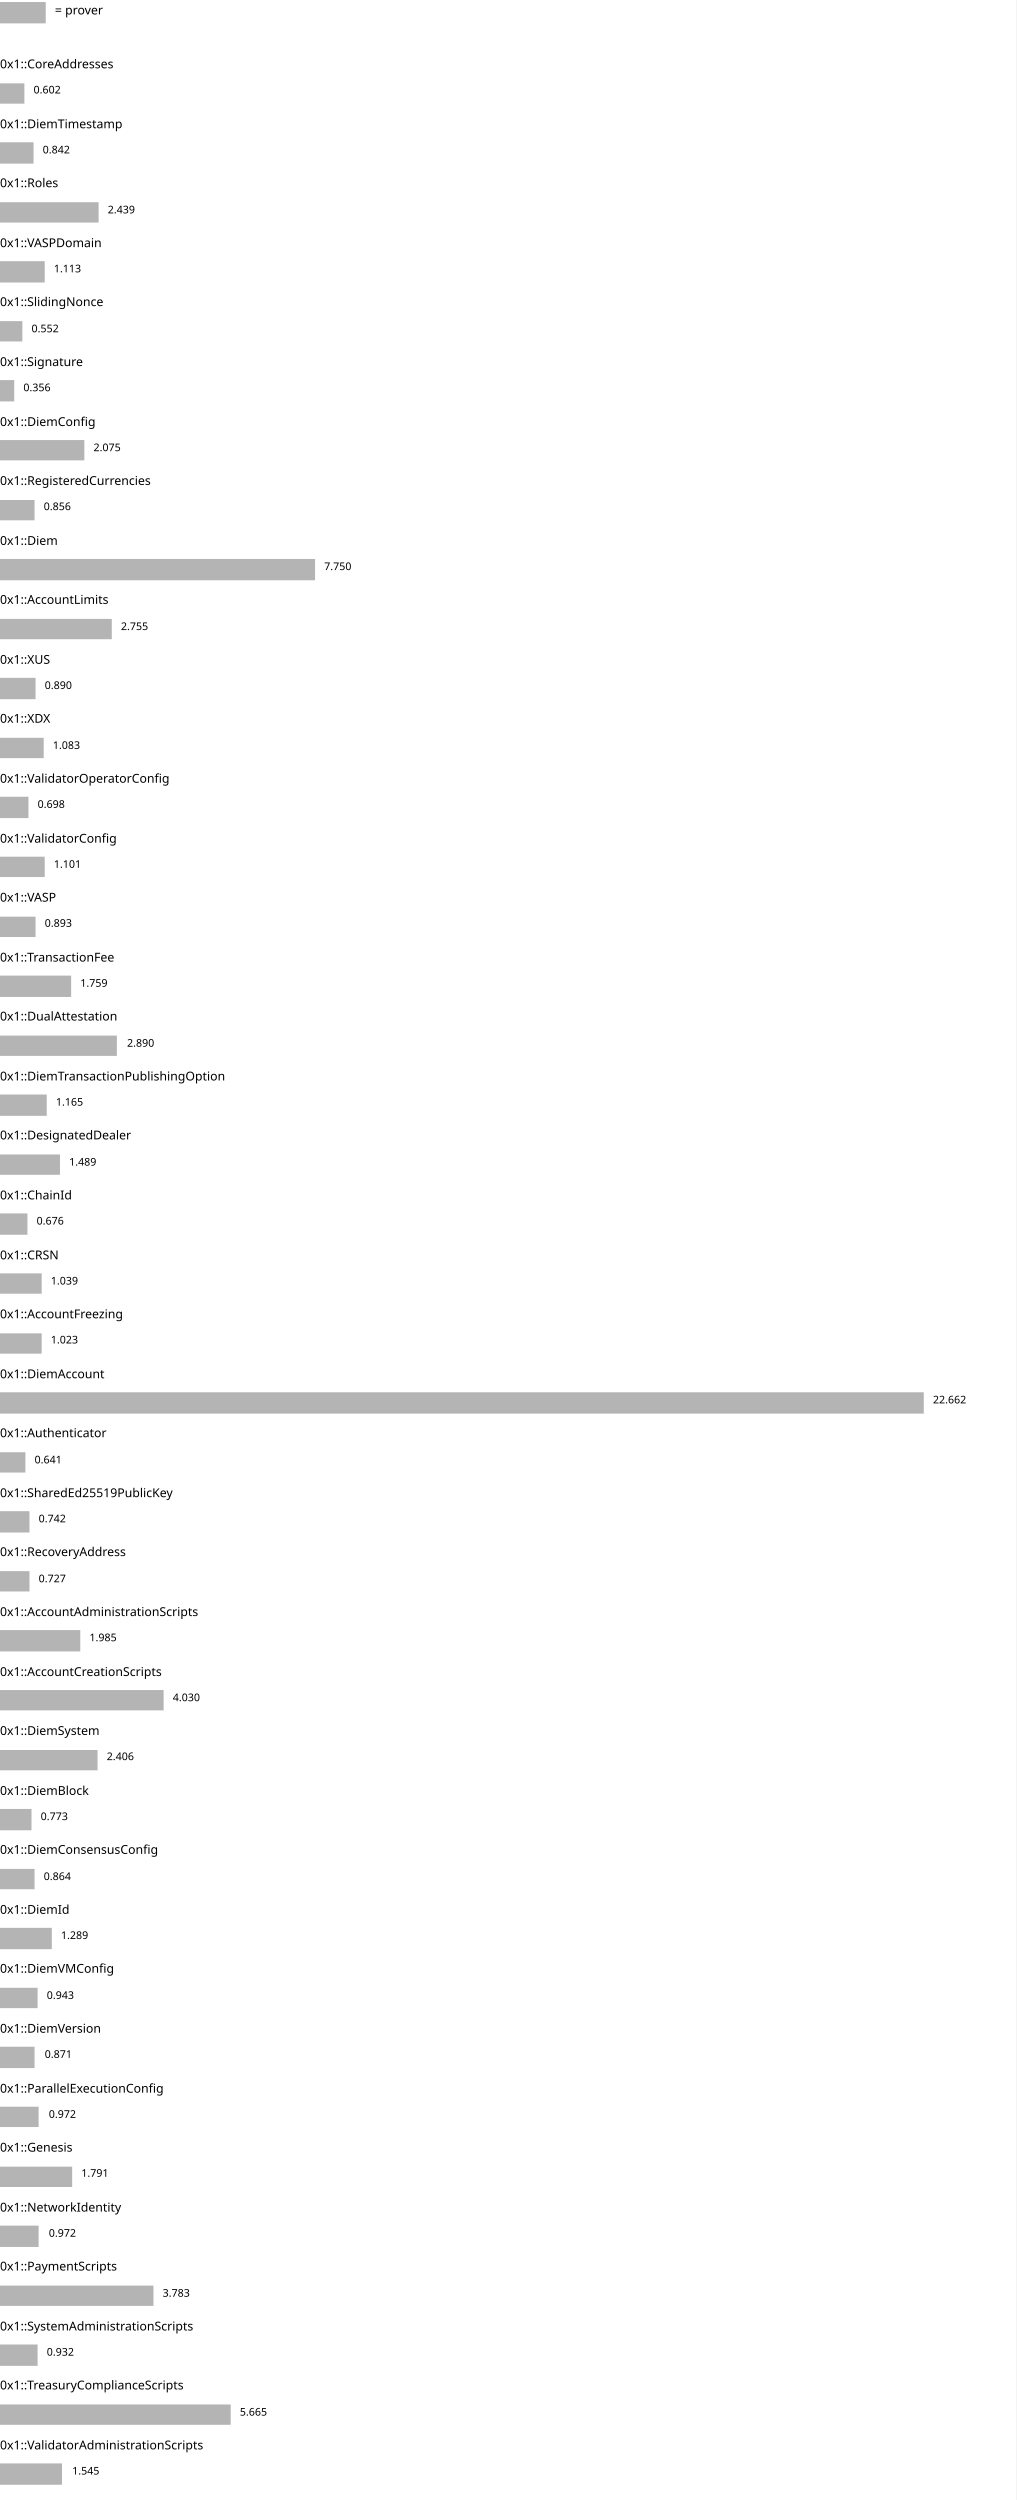
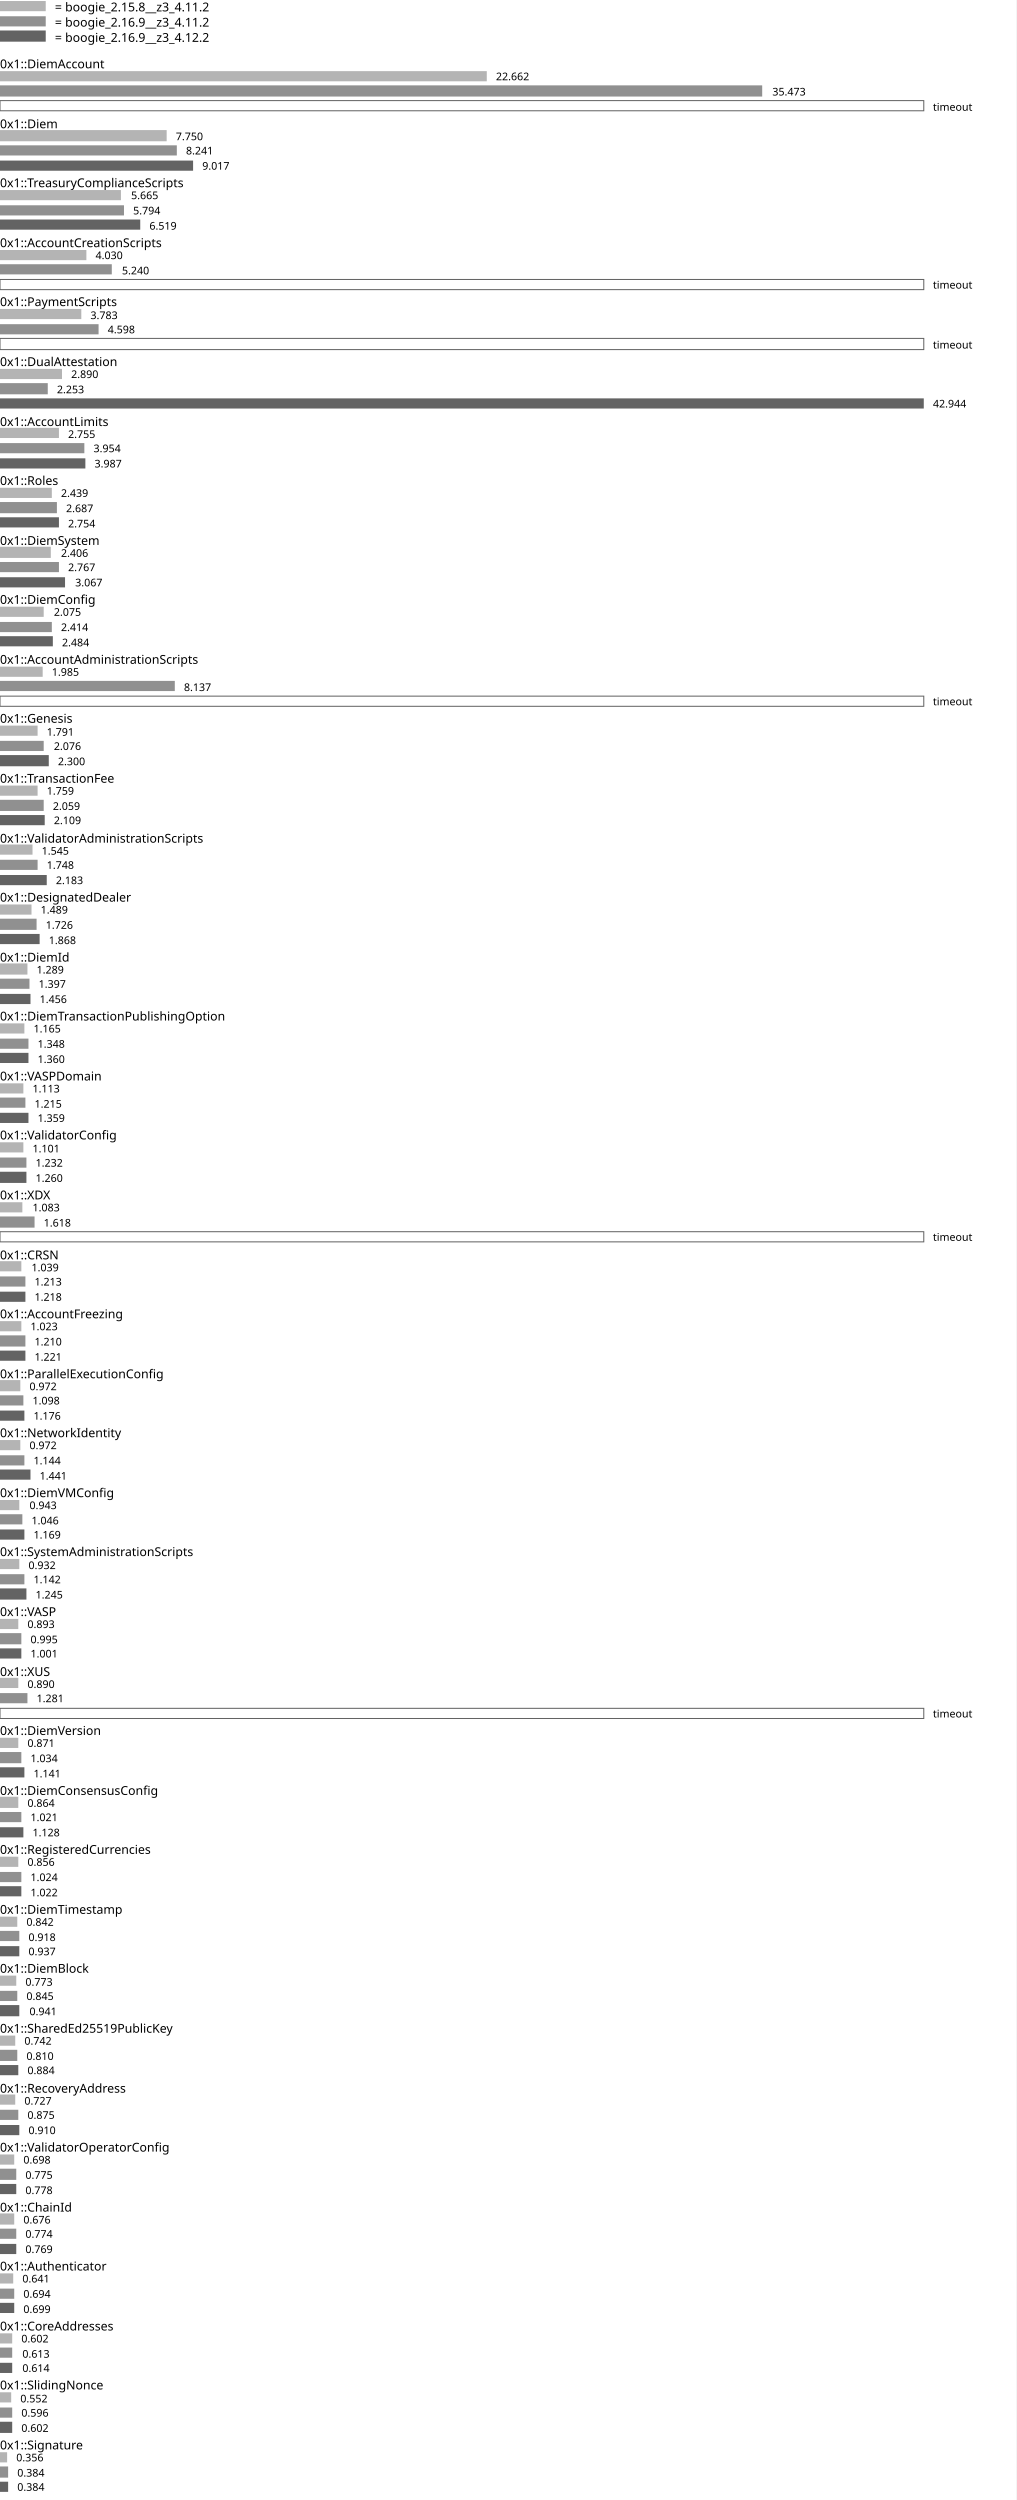
<svg xmlns="http://www.w3.org/2000/svg" width="1000" height="2460" viewBox="0 0 1000 2460">
  <rect x="0" y="0" width="1000" height="2460" opacity="1" fill="#FFFFFF" stroke="none" />
-   <rect x="0" y="2" width="45" height="21" opacity="1" fill="#B4B4B4" stroke="none" />
-   <text x="54" y="5" dy="0.76em" text-anchor="start" font-family="sans-serif" font-size="12.097" opacity="1" fill="#000000">
- = prover
+   <rect x="0" y="1" width="45" height="10" opacity="1" fill="#B4B4B4" stroke="none" />
+   <text x="54" y="2" dy="0.76em" text-anchor="start" font-family="sans-serif" font-size="12.097" opacity="1" fill="#000000">
+ = boogie_2.15.8__z3_4.11.2
+ </text>
+   <rect x="0" y="16" width="45" height="10" opacity="1" fill="#909090" stroke="none" />
+   <text x="54" y="17" dy="0.76em" text-anchor="start" font-family="sans-serif" font-size="12.097" opacity="1" fill="#000000">
+ = boogie_2.16.9__z3_4.11.2
+ </text>
+   <rect x="0" y="30" width="45" height="11" opacity="1" fill="#636363" stroke="none" />
+   <text x="54" y="32" dy="0.76em" text-anchor="start" font-family="sans-serif" font-size="12.097" opacity="1" fill="#000000">
+ = boogie_2.16.9__z3_4.12.2
</text>
  <text x="0" y="58" dy="0.76em" text-anchor="start" font-family="sans-serif" font-size="12.097" opacity="1" fill="#000000">
- 0x1::CoreAddresses
- </text>
-   <rect x="0" y="82" width="24" height="20" opacity="1" fill="#B4B4B4" stroke="none" />
-   <text x="33" y="84" dy="0.76em" text-anchor="start" font-family="sans-serif" font-size="10.484" opacity="1" fill="#000000">
- 0.602
+ 0x1::DiemAccount
+ </text>
+   <rect x="0" y="70" width="479" height="10" opacity="1" fill="#B4B4B4" stroke="none" />
+   <text x="488" y="71" dy="0.76em" text-anchor="start" font-family="sans-serif" font-size="10.484" opacity="1" fill="#000000">
+ 22.662
+ </text>
+   <rect x="0" y="84" width="750" height="11" opacity="1" fill="#909090" stroke="none" />
+   <text x="760" y="86" dy="0.76em" text-anchor="start" font-family="sans-serif" font-size="10.484" opacity="1" fill="#000000">
+ 35.473
+ </text>
+   <rect x="0" y="99" width="909" height="10" opacity="1" fill="none" stroke="#636363" />
+   <text x="918" y="101" dy="0.76em" text-anchor="start" font-family="sans-serif" font-size="10.484" opacity="1" fill="#000000">
+ timeout
</text>
  <text x="0" y="117" dy="0.76em" text-anchor="start" font-family="sans-serif" font-size="12.097" opacity="1" fill="#000000">
- 0x1::DiemTimestamp
- </text>
-   <rect x="0" y="140" width="33" height="21" opacity="1" fill="#B4B4B4" stroke="none" />
-   <text x="42" y="143" dy="0.76em" text-anchor="start" font-family="sans-serif" font-size="10.484" opacity="1" fill="#000000">
- 0.842
+ 0x1::Diem
+ </text>
+   <rect x="0" y="128" width="164" height="11" opacity="1" fill="#B4B4B4" stroke="none" />
+   <text x="173" y="130" dy="0.76em" text-anchor="start" font-family="sans-serif" font-size="10.484" opacity="1" fill="#000000">
+ 7.750
+ </text>
+   <rect x="0" y="143" width="174" height="10" opacity="1" fill="#909090" stroke="none" />
+   <text x="183" y="144" dy="0.76em" text-anchor="start" font-family="sans-serif" font-size="10.484" opacity="1" fill="#000000">
+ 8.241
+ </text>
+   <rect x="0" y="158" width="190" height="10" opacity="1" fill="#636363" stroke="none" />
+   <text x="199" y="159" dy="0.76em" text-anchor="start" font-family="sans-serif" font-size="10.484" opacity="1" fill="#000000">
+ 9.017
</text>
  <text x="0" y="175" dy="0.76em" text-anchor="start" font-family="sans-serif" font-size="12.097" opacity="1" fill="#000000">
+ 0x1::TreasuryComplianceScripts
+ </text>
+   <rect x="0" y="187" width="119" height="10" opacity="1" fill="#B4B4B4" stroke="none" />
+   <text x="129" y="188" dy="0.76em" text-anchor="start" font-family="sans-serif" font-size="10.484" opacity="1" fill="#000000">
+ 5.665
+ </text>
+   <rect x="0" y="202" width="122" height="10" opacity="1" fill="#909090" stroke="none" />
+   <text x="131" y="203" dy="0.76em" text-anchor="start" font-family="sans-serif" font-size="10.484" opacity="1" fill="#000000">
+ 5.794
+ </text>
+   <rect x="0" y="216" width="138" height="10" opacity="1" fill="#636363" stroke="none" />
+   <text x="147" y="218" dy="0.76em" text-anchor="start" font-family="sans-serif" font-size="10.484" opacity="1" fill="#000000">
+ 6.519
+ </text>
+   <text x="0" y="234" dy="0.76em" text-anchor="start" font-family="sans-serif" font-size="12.097" opacity="1" fill="#000000">
+ 0x1::AccountCreationScripts
+ </text>
+   <rect x="0" y="246" width="85" height="10" opacity="1" fill="#B4B4B4" stroke="none" />
+   <text x="94" y="247" dy="0.76em" text-anchor="start" font-family="sans-serif" font-size="10.484" opacity="1" fill="#000000">
+ 4.030
+ </text>
+   <rect x="0" y="260" width="110" height="10" opacity="1" fill="#909090" stroke="none" />
+   <text x="120" y="262" dy="0.76em" text-anchor="start" font-family="sans-serif" font-size="10.484" opacity="1" fill="#000000">
+ 5.240
+ </text>
+   <rect x="0" y="275" width="909" height="10" opacity="1" fill="none" stroke="#636363" />
+   <text x="918" y="276" dy="0.76em" text-anchor="start" font-family="sans-serif" font-size="10.484" opacity="1" fill="#000000">
+ timeout
+ </text>
+   <text x="0" y="292" dy="0.76em" text-anchor="start" font-family="sans-serif" font-size="12.097" opacity="1" fill="#000000">
+ 0x1::PaymentScripts
+ </text>
+   <rect x="0" y="304" width="80" height="10" opacity="1" fill="#B4B4B4" stroke="none" />
+   <text x="89" y="306" dy="0.76em" text-anchor="start" font-family="sans-serif" font-size="10.484" opacity="1" fill="#000000">
+ 3.783
+ </text>
+   <rect x="0" y="319" width="97" height="10" opacity="1" fill="#909090" stroke="none" />
+   <text x="106" y="320" dy="0.76em" text-anchor="start" font-family="sans-serif" font-size="10.484" opacity="1" fill="#000000">
+ 4.598
+ </text>
+   <rect x="0" y="333" width="909" height="11" opacity="1" fill="none" stroke="#636363" />
+   <text x="918" y="335" dy="0.76em" text-anchor="start" font-family="sans-serif" font-size="10.484" opacity="1" fill="#000000">
+ timeout
+ </text>
+   <text x="0" y="351" dy="0.76em" text-anchor="start" font-family="sans-serif" font-size="12.097" opacity="1" fill="#000000">
+ 0x1::DualAttestation
+ </text>
+   <rect x="0" y="363" width="61" height="10" opacity="1" fill="#B4B4B4" stroke="none" />
+   <text x="70" y="364" dy="0.76em" text-anchor="start" font-family="sans-serif" font-size="10.484" opacity="1" fill="#000000">
+ 2.890
+ </text>
+   <rect x="0" y="377" width="47" height="11" opacity="1" fill="#909090" stroke="none" />
+   <text x="56" y="379" dy="0.76em" text-anchor="start" font-family="sans-serif" font-size="10.484" opacity="1" fill="#000000">
+ 2.253
+ </text>
+   <rect x="0" y="392" width="909" height="10" opacity="1" fill="#636363" stroke="none" />
+   <text x="918" y="393" dy="0.76em" text-anchor="start" font-family="sans-serif" font-size="10.484" opacity="1" fill="#000000">
+ 42.944
+ </text>
+   <text x="0" y="410" dy="0.76em" text-anchor="start" font-family="sans-serif" font-size="12.097" opacity="1" fill="#000000">
+ 0x1::AccountLimits
+ </text>
+   <rect x="0" y="421" width="58" height="10" opacity="1" fill="#B4B4B4" stroke="none" />
+   <text x="67" y="423" dy="0.76em" text-anchor="start" font-family="sans-serif" font-size="10.484" opacity="1" fill="#000000">
+ 2.755
+ </text>
+   <rect x="0" y="436" width="83" height="10" opacity="1" fill="#909090" stroke="none" />
+   <text x="92" y="437" dy="0.76em" text-anchor="start" font-family="sans-serif" font-size="10.484" opacity="1" fill="#000000">
+ 3.954
+ </text>
+   <rect x="0" y="451" width="84" height="10" opacity="1" fill="#636363" stroke="none" />
+   <text x="93" y="452" dy="0.76em" text-anchor="start" font-family="sans-serif" font-size="10.484" opacity="1" fill="#000000">
+ 3.987
+ </text>
+   <text x="0" y="468" dy="0.76em" text-anchor="start" font-family="sans-serif" font-size="12.097" opacity="1" fill="#000000">
0x1::Roles
</text>
-   <rect x="0" y="199" width="97" height="20" opacity="1" fill="#B4B4B4" stroke="none" />
-   <text x="106" y="202" dy="0.76em" text-anchor="start" font-family="sans-serif" font-size="10.484" opacity="1" fill="#000000">
+   <rect x="0" y="480" width="51" height="10" opacity="1" fill="#B4B4B4" stroke="none" />
+   <text x="60" y="481" dy="0.76em" text-anchor="start" font-family="sans-serif" font-size="10.484" opacity="1" fill="#000000">
2.439
</text>
-   <text x="0" y="234" dy="0.76em" text-anchor="start" font-family="sans-serif" font-size="12.097" opacity="1" fill="#000000">
+   <rect x="0" y="494" width="56" height="11" opacity="1" fill="#909090" stroke="none" />
+   <text x="65" y="496" dy="0.76em" text-anchor="start" font-family="sans-serif" font-size="10.484" opacity="1" fill="#000000">
+ 2.687
+ </text>
+   <rect x="0" y="509" width="58" height="10" opacity="1" fill="#636363" stroke="none" />
+   <text x="67" y="511" dy="0.76em" text-anchor="start" font-family="sans-serif" font-size="10.484" opacity="1" fill="#000000">
+ 2.754
+ </text>
+   <text x="0" y="527" dy="0.76em" text-anchor="start" font-family="sans-serif" font-size="12.097" opacity="1" fill="#000000">
+ 0x1::DiemSystem
+ </text>
+   <rect x="0" y="538" width="50" height="11" opacity="1" fill="#B4B4B4" stroke="none" />
+   <text x="60" y="540" dy="0.76em" text-anchor="start" font-family="sans-serif" font-size="10.484" opacity="1" fill="#000000">
+ 2.406
+ </text>
+   <rect x="0" y="553" width="58" height="10" opacity="1" fill="#909090" stroke="none" />
+   <text x="67" y="554" dy="0.76em" text-anchor="start" font-family="sans-serif" font-size="10.484" opacity="1" fill="#000000">
+ 2.767
+ </text>
+   <rect x="0" y="568" width="64" height="10" opacity="1" fill="#636363" stroke="none" />
+   <text x="74" y="569" dy="0.76em" text-anchor="start" font-family="sans-serif" font-size="10.484" opacity="1" fill="#000000">
+ 3.067
+ </text>
+   <text x="0" y="585" dy="0.76em" text-anchor="start" font-family="sans-serif" font-size="12.097" opacity="1" fill="#000000">
+ 0x1::DiemConfig
+ </text>
+   <rect x="0" y="597" width="43" height="10" opacity="1" fill="#B4B4B4" stroke="none" />
+   <text x="53" y="598" dy="0.76em" text-anchor="start" font-family="sans-serif" font-size="10.484" opacity="1" fill="#000000">
+ 2.075
+ </text>
+   <rect x="0" y="612" width="51" height="10" opacity="1" fill="#909090" stroke="none" />
+   <text x="60" y="613" dy="0.76em" text-anchor="start" font-family="sans-serif" font-size="10.484" opacity="1" fill="#000000">
+ 2.414
+ </text>
+   <rect x="0" y="626" width="52" height="10" opacity="1" fill="#636363" stroke="none" />
+   <text x="61" y="628" dy="0.76em" text-anchor="start" font-family="sans-serif" font-size="10.484" opacity="1" fill="#000000">
+ 2.484
+ </text>
+   <text x="0" y="644" dy="0.76em" text-anchor="start" font-family="sans-serif" font-size="12.097" opacity="1" fill="#000000">
+ 0x1::AccountAdministrationScripts
+ </text>
+   <rect x="0" y="656" width="42" height="10" opacity="1" fill="#B4B4B4" stroke="none" />
+   <text x="51" y="657" dy="0.76em" text-anchor="start" font-family="sans-serif" font-size="10.484" opacity="1" fill="#000000">
+ 1.985
+ </text>
+   <rect x="0" y="670" width="172" height="10" opacity="1" fill="#909090" stroke="none" />
+   <text x="181" y="672" dy="0.76em" text-anchor="start" font-family="sans-serif" font-size="10.484" opacity="1" fill="#000000">
+ 8.137
+ </text>
+   <rect x="0" y="685" width="909" height="10" opacity="1" fill="none" stroke="#636363" />
+   <text x="918" y="686" dy="0.76em" text-anchor="start" font-family="sans-serif" font-size="10.484" opacity="1" fill="#000000">
+ timeout
+ </text>
+   <text x="0" y="702" dy="0.76em" text-anchor="start" font-family="sans-serif" font-size="12.097" opacity="1" fill="#000000">
+ 0x1::Genesis
+ </text>
+   <rect x="0" y="714" width="37" height="10" opacity="1" fill="#B4B4B4" stroke="none" />
+   <text x="46" y="716" dy="0.76em" text-anchor="start" font-family="sans-serif" font-size="10.484" opacity="1" fill="#000000">
+ 1.791
+ </text>
+   <rect x="0" y="729" width="43" height="10" opacity="1" fill="#909090" stroke="none" />
+   <text x="53" y="730" dy="0.76em" text-anchor="start" font-family="sans-serif" font-size="10.484" opacity="1" fill="#000000">
+ 2.076
+ </text>
+   <rect x="0" y="743" width="48" height="11" opacity="1" fill="#636363" stroke="none" />
+   <text x="57" y="745" dy="0.76em" text-anchor="start" font-family="sans-serif" font-size="10.484" opacity="1" fill="#000000">
+ 2.300
+ </text>
+   <text x="0" y="761" dy="0.76em" text-anchor="start" font-family="sans-serif" font-size="12.097" opacity="1" fill="#000000">
+ 0x1::TransactionFee
+ </text>
+   <rect x="0" y="773" width="37" height="10" opacity="1" fill="#B4B4B4" stroke="none" />
+   <text x="46" y="774" dy="0.76em" text-anchor="start" font-family="sans-serif" font-size="10.484" opacity="1" fill="#000000">
+ 1.759
+ </text>
+   <rect x="0" y="787" width="43" height="11" opacity="1" fill="#909090" stroke="none" />
+   <text x="52" y="789" dy="0.76em" text-anchor="start" font-family="sans-serif" font-size="10.484" opacity="1" fill="#000000">
+ 2.059
+ </text>
+   <rect x="0" y="802" width="44" height="10" opacity="1" fill="#636363" stroke="none" />
+   <text x="53" y="803" dy="0.76em" text-anchor="start" font-family="sans-serif" font-size="10.484" opacity="1" fill="#000000">
+ 2.109
+ </text>
+   <text x="0" y="820" dy="0.76em" text-anchor="start" font-family="sans-serif" font-size="12.097" opacity="1" fill="#000000">
+ 0x1::ValidatorAdministrationScripts
+ </text>
+   <rect x="0" y="831" width="32" height="10" opacity="1" fill="#B4B4B4" stroke="none" />
+   <text x="41" y="833" dy="0.76em" text-anchor="start" font-family="sans-serif" font-size="10.484" opacity="1" fill="#000000">
+ 1.545
+ </text>
+   <rect x="0" y="846" width="37" height="10" opacity="1" fill="#909090" stroke="none" />
+   <text x="46" y="847" dy="0.76em" text-anchor="start" font-family="sans-serif" font-size="10.484" opacity="1" fill="#000000">
+ 1.748
+ </text>
+   <rect x="0" y="861" width="46" height="10" opacity="1" fill="#636363" stroke="none" />
+   <text x="55" y="862" dy="0.76em" text-anchor="start" font-family="sans-serif" font-size="10.484" opacity="1" fill="#000000">
+ 2.183
+ </text>
+   <text x="0" y="878" dy="0.76em" text-anchor="start" font-family="sans-serif" font-size="12.097" opacity="1" fill="#000000">
+ 0x1::DesignatedDealer
+ </text>
+   <rect x="0" y="890" width="31" height="10" opacity="1" fill="#B4B4B4" stroke="none" />
+   <text x="40" y="891" dy="0.76em" text-anchor="start" font-family="sans-serif" font-size="10.484" opacity="1" fill="#000000">
+ 1.489
+ </text>
+   <rect x="0" y="904" width="36" height="11" opacity="1" fill="#909090" stroke="none" />
+   <text x="45" y="906" dy="0.76em" text-anchor="start" font-family="sans-serif" font-size="10.484" opacity="1" fill="#000000">
+ 1.726
+ </text>
+   <rect x="0" y="919" width="39" height="10" opacity="1" fill="#636363" stroke="none" />
+   <text x="48" y="921" dy="0.76em" text-anchor="start" font-family="sans-serif" font-size="10.484" opacity="1" fill="#000000">
+ 1.868
+ </text>
+   <text x="0" y="937" dy="0.76em" text-anchor="start" font-family="sans-serif" font-size="12.097" opacity="1" fill="#000000">
+ 0x1::DiemId
+ </text>
+   <rect x="0" y="948" width="27" height="11" opacity="1" fill="#B4B4B4" stroke="none" />
+   <text x="36" y="950" dy="0.76em" text-anchor="start" font-family="sans-serif" font-size="10.484" opacity="1" fill="#000000">
+ 1.289
+ </text>
+   <rect x="0" y="963" width="29" height="10" opacity="1" fill="#909090" stroke="none" />
+   <text x="38" y="964" dy="0.76em" text-anchor="start" font-family="sans-serif" font-size="10.484" opacity="1" fill="#000000">
+ 1.397
+ </text>
+   <rect x="0" y="978" width="30" height="10" opacity="1" fill="#636363" stroke="none" />
+   <text x="39" y="979" dy="0.76em" text-anchor="start" font-family="sans-serif" font-size="10.484" opacity="1" fill="#000000">
+ 1.456
+ </text>
+   <text x="0" y="995" dy="0.76em" text-anchor="start" font-family="sans-serif" font-size="12.097" opacity="1" fill="#000000">
+ 0x1::DiemTransactionPublishingOption
+ </text>
+   <rect x="0" y="1007" width="24" height="10" opacity="1" fill="#B4B4B4" stroke="none" />
+   <text x="33" y="1008" dy="0.76em" text-anchor="start" font-family="sans-serif" font-size="10.484" opacity="1" fill="#000000">
+ 1.165
+ </text>
+   <rect x="0" y="1022" width="28" height="10" opacity="1" fill="#909090" stroke="none" />
+   <text x="37" y="1023" dy="0.76em" text-anchor="start" font-family="sans-serif" font-size="10.484" opacity="1" fill="#000000">
+ 1.348
+ </text>
+   <rect x="0" y="1036" width="28" height="10" opacity="1" fill="#636363" stroke="none" />
+   <text x="37" y="1038" dy="0.76em" text-anchor="start" font-family="sans-serif" font-size="10.484" opacity="1" fill="#000000">
+ 1.360
+ </text>
+   <text x="0" y="1054" dy="0.76em" text-anchor="start" font-family="sans-serif" font-size="12.097" opacity="1" fill="#000000">
0x1::VASPDomain
</text>
-   <rect x="0" y="257" width="44" height="21" opacity="1" fill="#B4B4B4" stroke="none" />
-   <text x="53" y="260" dy="0.76em" text-anchor="start" font-family="sans-serif" font-size="10.484" opacity="1" fill="#000000">
+   <rect x="0" y="1066" width="23" height="10" opacity="1" fill="#B4B4B4" stroke="none" />
+   <text x="32" y="1067" dy="0.76em" text-anchor="start" font-family="sans-serif" font-size="10.484" opacity="1" fill="#000000">
1.113
</text>
-   <text x="0" y="292" dy="0.76em" text-anchor="start" font-family="sans-serif" font-size="12.097" opacity="1" fill="#000000">
- 0x1::SlidingNonce
- </text>
-   <rect x="0" y="316" width="22" height="20" opacity="1" fill="#B4B4B4" stroke="none" />
-   <text x="31" y="319" dy="0.76em" text-anchor="start" font-family="sans-serif" font-size="10.484" opacity="1" fill="#000000">
- 0.552
- </text>
-   <text x="0" y="351" dy="0.76em" text-anchor="start" font-family="sans-serif" font-size="12.097" opacity="1" fill="#000000">
- 0x1::Signature
- </text>
-   <rect x="0" y="374" width="14" height="21" opacity="1" fill="#B4B4B4" stroke="none" />
-   <text x="23" y="377" dy="0.76em" text-anchor="start" font-family="sans-serif" font-size="10.484" opacity="1" fill="#000000">
- 0.356
- </text>
-   <text x="0" y="410" dy="0.76em" text-anchor="start" font-family="sans-serif" font-size="12.097" opacity="1" fill="#000000">
- 0x1::DiemConfig
- </text>
-   <rect x="0" y="433" width="83" height="20" opacity="1" fill="#B4B4B4" stroke="none" />
-   <text x="92" y="436" dy="0.76em" text-anchor="start" font-family="sans-serif" font-size="10.484" opacity="1" fill="#000000">
- 2.075
- </text>
-   <text x="0" y="468" dy="0.76em" text-anchor="start" font-family="sans-serif" font-size="12.097" opacity="1" fill="#000000">
- 0x1::RegisteredCurrencies
- </text>
-   <rect x="0" y="492" width="34" height="20" opacity="1" fill="#B4B4B4" stroke="none" />
-   <text x="43" y="494" dy="0.76em" text-anchor="start" font-family="sans-serif" font-size="10.484" opacity="1" fill="#000000">
- 0.856
- </text>
-   <text x="0" y="527" dy="0.76em" text-anchor="start" font-family="sans-serif" font-size="12.097" opacity="1" fill="#000000">
- 0x1::Diem
- </text>
-   <rect x="0" y="550" width="310" height="21" opacity="1" fill="#B4B4B4" stroke="none" />
-   <text x="319" y="553" dy="0.76em" text-anchor="start" font-family="sans-serif" font-size="10.484" opacity="1" fill="#000000">
- 7.750
- </text>
-   <text x="0" y="585" dy="0.76em" text-anchor="start" font-family="sans-serif" font-size="12.097" opacity="1" fill="#000000">
- 0x1::AccountLimits
- </text>
-   <rect x="0" y="609" width="110" height="20" opacity="1" fill="#B4B4B4" stroke="none" />
-   <text x="119" y="612" dy="0.76em" text-anchor="start" font-family="sans-serif" font-size="10.484" opacity="1" fill="#000000">
- 2.755
- </text>
-   <text x="0" y="644" dy="0.76em" text-anchor="start" font-family="sans-serif" font-size="12.097" opacity="1" fill="#000000">
- 0x1::XUS
- </text>
-   <rect x="0" y="667" width="35" height="21" opacity="1" fill="#B4B4B4" stroke="none" />
-   <text x="44" y="670" dy="0.76em" text-anchor="start" font-family="sans-serif" font-size="10.484" opacity="1" fill="#000000">
- 0.890
- </text>
-   <text x="0" y="702" dy="0.76em" text-anchor="start" font-family="sans-serif" font-size="12.097" opacity="1" fill="#000000">
+   <rect x="0" y="1080" width="25" height="10" opacity="1" fill="#909090" stroke="none" />
+   <text x="34" y="1082" dy="0.76em" text-anchor="start" font-family="sans-serif" font-size="10.484" opacity="1" fill="#000000">
+ 1.215
+ </text>
+   <rect x="0" y="1095" width="28" height="10" opacity="1" fill="#636363" stroke="none" />
+   <text x="37" y="1096" dy="0.76em" text-anchor="start" font-family="sans-serif" font-size="10.484" opacity="1" fill="#000000">
+ 1.359
+ </text>
+   <text x="0" y="1112" dy="0.76em" text-anchor="start" font-family="sans-serif" font-size="12.097" opacity="1" fill="#000000">
+ 0x1::ValidatorConfig
+ </text>
+   <rect x="0" y="1124" width="23" height="10" opacity="1" fill="#B4B4B4" stroke="none" />
+   <text x="32" y="1126" dy="0.76em" text-anchor="start" font-family="sans-serif" font-size="10.484" opacity="1" fill="#000000">
+ 1.101
+ </text>
+   <rect x="0" y="1139" width="26" height="10" opacity="1" fill="#909090" stroke="none" />
+   <text x="35" y="1140" dy="0.76em" text-anchor="start" font-family="sans-serif" font-size="10.484" opacity="1" fill="#000000">
+ 1.232
+ </text>
+   <rect x="0" y="1153" width="26" height="11" opacity="1" fill="#636363" stroke="none" />
+   <text x="35" y="1155" dy="0.76em" text-anchor="start" font-family="sans-serif" font-size="10.484" opacity="1" fill="#000000">
+ 1.260
+ </text>
+   <text x="0" y="1171" dy="0.76em" text-anchor="start" font-family="sans-serif" font-size="12.097" opacity="1" fill="#000000">
0x1::XDX
</text>
-   <rect x="0" y="726" width="43" height="20" opacity="1" fill="#B4B4B4" stroke="none" />
-   <text x="52" y="729" dy="0.76em" text-anchor="start" font-family="sans-serif" font-size="10.484" opacity="1" fill="#000000">
+   <rect x="0" y="1183" width="22" height="10" opacity="1" fill="#B4B4B4" stroke="none" />
+   <text x="32" y="1184" dy="0.76em" text-anchor="start" font-family="sans-serif" font-size="10.484" opacity="1" fill="#000000">
1.083
</text>
-   <text x="0" y="761" dy="0.76em" text-anchor="start" font-family="sans-serif" font-size="12.097" opacity="1" fill="#000000">
- 0x1::ValidatorOperatorConfig
- </text>
-   <rect x="0" y="784" width="28" height="21" opacity="1" fill="#B4B4B4" stroke="none" />
-   <text x="37" y="787" dy="0.76em" text-anchor="start" font-family="sans-serif" font-size="10.484" opacity="1" fill="#000000">
- 0.698
- </text>
-   <text x="0" y="820" dy="0.76em" text-anchor="start" font-family="sans-serif" font-size="12.097" opacity="1" fill="#000000">
- 0x1::ValidatorConfig
- </text>
-   <rect x="0" y="843" width="44" height="20" opacity="1" fill="#B4B4B4" stroke="none" />
-   <text x="53" y="846" dy="0.76em" text-anchor="start" font-family="sans-serif" font-size="10.484" opacity="1" fill="#000000">
- 1.101
- </text>
-   <text x="0" y="878" dy="0.76em" text-anchor="start" font-family="sans-serif" font-size="12.097" opacity="1" fill="#000000">
- 0x1::VASP
- </text>
-   <rect x="0" y="902" width="35" height="20" opacity="1" fill="#B4B4B4" stroke="none" />
-   <text x="44" y="904" dy="0.76em" text-anchor="start" font-family="sans-serif" font-size="10.484" opacity="1" fill="#000000">
- 0.893
- </text>
-   <text x="0" y="937" dy="0.76em" text-anchor="start" font-family="sans-serif" font-size="12.097" opacity="1" fill="#000000">
- 0x1::TransactionFee
- </text>
-   <rect x="0" y="960" width="70" height="21" opacity="1" fill="#B4B4B4" stroke="none" />
-   <text x="79" y="963" dy="0.76em" text-anchor="start" font-family="sans-serif" font-size="10.484" opacity="1" fill="#000000">
- 1.759
- </text>
-   <text x="0" y="995" dy="0.76em" text-anchor="start" font-family="sans-serif" font-size="12.097" opacity="1" fill="#000000">
- 0x1::DualAttestation
- </text>
-   <rect x="0" y="1019" width="115" height="20" opacity="1" fill="#B4B4B4" stroke="none" />
-   <text x="125" y="1022" dy="0.76em" text-anchor="start" font-family="sans-serif" font-size="10.484" opacity="1" fill="#000000">
- 2.890
- </text>
-   <text x="0" y="1054" dy="0.76em" text-anchor="start" font-family="sans-serif" font-size="12.097" opacity="1" fill="#000000">
- 0x1::DiemTransactionPublishingOption
- </text>
-   <rect x="0" y="1077" width="46" height="21" opacity="1" fill="#B4B4B4" stroke="none" />
-   <text x="55" y="1080" dy="0.76em" text-anchor="start" font-family="sans-serif" font-size="10.484" opacity="1" fill="#000000">
- 1.165
- </text>
-   <text x="0" y="1112" dy="0.76em" text-anchor="start" font-family="sans-serif" font-size="12.097" opacity="1" fill="#000000">
- 0x1::DesignatedDealer
- </text>
-   <rect x="0" y="1136" width="59" height="20" opacity="1" fill="#B4B4B4" stroke="none" />
-   <text x="68" y="1139" dy="0.76em" text-anchor="start" font-family="sans-serif" font-size="10.484" opacity="1" fill="#000000">
- 1.489
- </text>
-   <text x="0" y="1171" dy="0.76em" text-anchor="start" font-family="sans-serif" font-size="12.097" opacity="1" fill="#000000">
- 0x1::ChainId
- </text>
-   <rect x="0" y="1194" width="27" height="21" opacity="1" fill="#B4B4B4" stroke="none" />
-   <text x="36" y="1197" dy="0.76em" text-anchor="start" font-family="sans-serif" font-size="10.484" opacity="1" fill="#000000">
- 0.676
+   <rect x="0" y="1197" width="34" height="11" opacity="1" fill="#909090" stroke="none" />
+   <text x="43" y="1199" dy="0.76em" text-anchor="start" font-family="sans-serif" font-size="10.484" opacity="1" fill="#000000">
+ 1.618
+ </text>
+   <rect x="0" y="1212" width="909" height="10" opacity="1" fill="none" stroke="#636363" />
+   <text x="918" y="1213" dy="0.76em" text-anchor="start" font-family="sans-serif" font-size="10.484" opacity="1" fill="#000000">
+ timeout
</text>
  <text x="0" y="1230" dy="0.76em" text-anchor="start" font-family="sans-serif" font-size="12.097" opacity="1" fill="#000000">
0x1::CRSN
</text>
-   <rect x="0" y="1253" width="41" height="20" opacity="1" fill="#B4B4B4" stroke="none" />
-   <text x="50" y="1256" dy="0.76em" text-anchor="start" font-family="sans-serif" font-size="10.484" opacity="1" fill="#000000">
+   <rect x="0" y="1241" width="21" height="10" opacity="1" fill="#B4B4B4" stroke="none" />
+   <text x="31" y="1243" dy="0.76em" text-anchor="start" font-family="sans-serif" font-size="10.484" opacity="1" fill="#000000">
1.039
+ </text>
+   <rect x="0" y="1256" width="25" height="10" opacity="1" fill="#909090" stroke="none" />
+   <text x="34" y="1257" dy="0.76em" text-anchor="start" font-family="sans-serif" font-size="10.484" opacity="1" fill="#000000">
+ 1.213
+ </text>
+   <rect x="0" y="1271" width="25" height="10" opacity="1" fill="#636363" stroke="none" />
+   <text x="34" y="1272" dy="0.76em" text-anchor="start" font-family="sans-serif" font-size="10.484" opacity="1" fill="#000000">
+ 1.218
</text>
  <text x="0" y="1288" dy="0.76em" text-anchor="start" font-family="sans-serif" font-size="12.097" opacity="1" fill="#000000">
0x1::AccountFreezing
</text>
-   <rect x="0" y="1312" width="41" height="20" opacity="1" fill="#B4B4B4" stroke="none" />
-   <text x="50" y="1314" dy="0.76em" text-anchor="start" font-family="sans-serif" font-size="10.484" opacity="1" fill="#000000">
+   <rect x="0" y="1300" width="21" height="10" opacity="1" fill="#B4B4B4" stroke="none" />
+   <text x="30" y="1301" dy="0.76em" text-anchor="start" font-family="sans-serif" font-size="10.484" opacity="1" fill="#000000">
1.023
</text>
+   <rect x="0" y="1314" width="25" height="11" opacity="1" fill="#909090" stroke="none" />
+   <text x="34" y="1316" dy="0.76em" text-anchor="start" font-family="sans-serif" font-size="10.484" opacity="1" fill="#000000">
+ 1.210
+ </text>
+   <rect x="0" y="1329" width="25" height="10" opacity="1" fill="#636363" stroke="none" />
+   <text x="34" y="1331" dy="0.76em" text-anchor="start" font-family="sans-serif" font-size="10.484" opacity="1" fill="#000000">
+ 1.221
+ </text>
  <text x="0" y="1347" dy="0.76em" text-anchor="start" font-family="sans-serif" font-size="12.097" opacity="1" fill="#000000">
- 0x1::DiemAccount
- </text>
-   <rect x="0" y="1370" width="909" height="21" opacity="1" fill="#B4B4B4" stroke="none" />
-   <text x="918" y="1373" dy="0.76em" text-anchor="start" font-family="sans-serif" font-size="10.484" opacity="1" fill="#000000">
- 22.662
+ 0x1::ParallelExecutionConfig
+ </text>
+   <rect x="0" y="1358" width="20" height="11" opacity="1" fill="#B4B4B4" stroke="none" />
+   <text x="29" y="1360" dy="0.76em" text-anchor="start" font-family="sans-serif" font-size="10.484" opacity="1" fill="#000000">
+ 0.972
+ </text>
+   <rect x="0" y="1373" width="23" height="10" opacity="1" fill="#909090" stroke="none" />
+   <text x="32" y="1374" dy="0.76em" text-anchor="start" font-family="sans-serif" font-size="10.484" opacity="1" fill="#000000">
+ 1.098
+ </text>
+   <rect x="0" y="1388" width="24" height="10" opacity="1" fill="#636363" stroke="none" />
+   <text x="33" y="1389" dy="0.76em" text-anchor="start" font-family="sans-serif" font-size="10.484" opacity="1" fill="#000000">
+ 1.176
</text>
  <text x="0" y="1405" dy="0.76em" text-anchor="start" font-family="sans-serif" font-size="12.097" opacity="1" fill="#000000">
+ 0x1::NetworkIdentity
+ </text>
+   <rect x="0" y="1417" width="20" height="10" opacity="1" fill="#B4B4B4" stroke="none" />
+   <text x="29" y="1418" dy="0.76em" text-anchor="start" font-family="sans-serif" font-size="10.484" opacity="1" fill="#000000">
+ 0.972
+ </text>
+   <rect x="0" y="1432" width="24" height="10" opacity="1" fill="#909090" stroke="none" />
+   <text x="33" y="1433" dy="0.76em" text-anchor="start" font-family="sans-serif" font-size="10.484" opacity="1" fill="#000000">
+ 1.144
+ </text>
+   <rect x="0" y="1446" width="30" height="10" opacity="1" fill="#636363" stroke="none" />
+   <text x="39" y="1448" dy="0.76em" text-anchor="start" font-family="sans-serif" font-size="10.484" opacity="1" fill="#000000">
+ 1.441
+ </text>
+   <text x="0" y="1464" dy="0.76em" text-anchor="start" font-family="sans-serif" font-size="12.097" opacity="1" fill="#000000">
+ 0x1::DiemVMConfig
+ </text>
+   <rect x="0" y="1476" width="19" height="10" opacity="1" fill="#B4B4B4" stroke="none" />
+   <text x="29" y="1477" dy="0.76em" text-anchor="start" font-family="sans-serif" font-size="10.484" opacity="1" fill="#000000">
+ 0.943
+ </text>
+   <rect x="0" y="1490" width="22" height="10" opacity="1" fill="#909090" stroke="none" />
+   <text x="31" y="1492" dy="0.76em" text-anchor="start" font-family="sans-serif" font-size="10.484" opacity="1" fill="#000000">
+ 1.046
+ </text>
+   <rect x="0" y="1505" width="24" height="10" opacity="1" fill="#636363" stroke="none" />
+   <text x="33" y="1506" dy="0.76em" text-anchor="start" font-family="sans-serif" font-size="10.484" opacity="1" fill="#000000">
+ 1.169
+ </text>
+   <text x="0" y="1522" dy="0.76em" text-anchor="start" font-family="sans-serif" font-size="12.097" opacity="1" fill="#000000">
+ 0x1::SystemAdministrationScripts
+ </text>
+   <rect x="0" y="1534" width="19" height="10" opacity="1" fill="#B4B4B4" stroke="none" />
+   <text x="28" y="1536" dy="0.76em" text-anchor="start" font-family="sans-serif" font-size="10.484" opacity="1" fill="#000000">
+ 0.932
+ </text>
+   <rect x="0" y="1549" width="24" height="10" opacity="1" fill="#909090" stroke="none" />
+   <text x="33" y="1550" dy="0.76em" text-anchor="start" font-family="sans-serif" font-size="10.484" opacity="1" fill="#000000">
+ 1.142
+ </text>
+   <rect x="0" y="1563" width="26" height="11" opacity="1" fill="#636363" stroke="none" />
+   <text x="35" y="1565" dy="0.76em" text-anchor="start" font-family="sans-serif" font-size="10.484" opacity="1" fill="#000000">
+ 1.245
+ </text>
+   <text x="0" y="1581" dy="0.76em" text-anchor="start" font-family="sans-serif" font-size="12.097" opacity="1" fill="#000000">
+ 0x1::VASP
+ </text>
+   <rect x="0" y="1593" width="18" height="10" opacity="1" fill="#B4B4B4" stroke="none" />
+   <text x="27" y="1594" dy="0.76em" text-anchor="start" font-family="sans-serif" font-size="10.484" opacity="1" fill="#000000">
+ 0.893
+ </text>
+   <rect x="0" y="1607" width="21" height="11" opacity="1" fill="#909090" stroke="none" />
+   <text x="30" y="1609" dy="0.76em" text-anchor="start" font-family="sans-serif" font-size="10.484" opacity="1" fill="#000000">
+ 0.995
+ </text>
+   <rect x="0" y="1622" width="21" height="10" opacity="1" fill="#636363" stroke="none" />
+   <text x="30" y="1623" dy="0.76em" text-anchor="start" font-family="sans-serif" font-size="10.484" opacity="1" fill="#000000">
+ 1.001
+ </text>
+   <text x="0" y="1640" dy="0.76em" text-anchor="start" font-family="sans-serif" font-size="12.097" opacity="1" fill="#000000">
+ 0x1::XUS
+ </text>
+   <rect x="0" y="1651" width="18" height="10" opacity="1" fill="#B4B4B4" stroke="none" />
+   <text x="27" y="1653" dy="0.76em" text-anchor="start" font-family="sans-serif" font-size="10.484" opacity="1" fill="#000000">
+ 0.890
+ </text>
+   <rect x="0" y="1666" width="27" height="10" opacity="1" fill="#909090" stroke="none" />
+   <text x="36" y="1667" dy="0.76em" text-anchor="start" font-family="sans-serif" font-size="10.484" opacity="1" fill="#000000">
+ 1.281
+ </text>
+   <rect x="0" y="1681" width="909" height="10" opacity="1" fill="none" stroke="#636363" />
+   <text x="918" y="1682" dy="0.76em" text-anchor="start" font-family="sans-serif" font-size="10.484" opacity="1" fill="#000000">
+ timeout
+ </text>
+   <text x="0" y="1698" dy="0.76em" text-anchor="start" font-family="sans-serif" font-size="12.097" opacity="1" fill="#000000">
+ 0x1::DiemVersion
+ </text>
+   <rect x="0" y="1710" width="18" height="10" opacity="1" fill="#B4B4B4" stroke="none" />
+   <text x="27" y="1711" dy="0.76em" text-anchor="start" font-family="sans-serif" font-size="10.484" opacity="1" fill="#000000">
+ 0.871
+ </text>
+   <rect x="0" y="1724" width="21" height="11" opacity="1" fill="#909090" stroke="none" />
+   <text x="30" y="1726" dy="0.76em" text-anchor="start" font-family="sans-serif" font-size="10.484" opacity="1" fill="#000000">
+ 1.034
+ </text>
+   <rect x="0" y="1739" width="24" height="10" opacity="1" fill="#636363" stroke="none" />
+   <text x="33" y="1741" dy="0.76em" text-anchor="start" font-family="sans-serif" font-size="10.484" opacity="1" fill="#000000">
+ 1.141
+ </text>
+   <text x="0" y="1757" dy="0.76em" text-anchor="start" font-family="sans-serif" font-size="12.097" opacity="1" fill="#000000">
+ 0x1::DiemConsensusConfig
+ </text>
+   <rect x="0" y="1768" width="18" height="11" opacity="1" fill="#B4B4B4" stroke="none" />
+   <text x="27" y="1770" dy="0.76em" text-anchor="start" font-family="sans-serif" font-size="10.484" opacity="1" fill="#000000">
+ 0.864
+ </text>
+   <rect x="0" y="1783" width="21" height="10" opacity="1" fill="#909090" stroke="none" />
+   <text x="30" y="1784" dy="0.76em" text-anchor="start" font-family="sans-serif" font-size="10.484" opacity="1" fill="#000000">
+ 1.021
+ </text>
+   <rect x="0" y="1798" width="23" height="10" opacity="1" fill="#636363" stroke="none" />
+   <text x="32" y="1799" dy="0.76em" text-anchor="start" font-family="sans-serif" font-size="10.484" opacity="1" fill="#000000">
+ 1.128
+ </text>
+   <text x="0" y="1815" dy="0.76em" text-anchor="start" font-family="sans-serif" font-size="12.097" opacity="1" fill="#000000">
+ 0x1::RegisteredCurrencies
+ </text>
+   <rect x="0" y="1827" width="18" height="10" opacity="1" fill="#B4B4B4" stroke="none" />
+   <text x="27" y="1828" dy="0.76em" text-anchor="start" font-family="sans-serif" font-size="10.484" opacity="1" fill="#000000">
+ 0.856
+ </text>
+   <rect x="0" y="1842" width="21" height="10" opacity="1" fill="#909090" stroke="none" />
+   <text x="30" y="1843" dy="0.76em" text-anchor="start" font-family="sans-serif" font-size="10.484" opacity="1" fill="#000000">
+ 1.024
+ </text>
+   <rect x="0" y="1856" width="21" height="10" opacity="1" fill="#636363" stroke="none" />
+   <text x="30" y="1858" dy="0.76em" text-anchor="start" font-family="sans-serif" font-size="10.484" opacity="1" fill="#000000">
+ 1.022
+ </text>
+   <text x="0" y="1874" dy="0.76em" text-anchor="start" font-family="sans-serif" font-size="12.097" opacity="1" fill="#000000">
+ 0x1::DiemTimestamp
+ </text>
+   <rect x="0" y="1886" width="17" height="10" opacity="1" fill="#B4B4B4" stroke="none" />
+   <text x="26" y="1887" dy="0.76em" text-anchor="start" font-family="sans-serif" font-size="10.484" opacity="1" fill="#000000">
+ 0.842
+ </text>
+   <rect x="0" y="1900" width="19" height="10" opacity="1" fill="#909090" stroke="none" />
+   <text x="28" y="1902" dy="0.76em" text-anchor="start" font-family="sans-serif" font-size="10.484" opacity="1" fill="#000000">
+ 0.918
+ </text>
+   <rect x="0" y="1915" width="19" height="10" opacity="1" fill="#636363" stroke="none" />
+   <text x="28" y="1916" dy="0.76em" text-anchor="start" font-family="sans-serif" font-size="10.484" opacity="1" fill="#000000">
+ 0.937
+ </text>
+   <text x="0" y="1932" dy="0.76em" text-anchor="start" font-family="sans-serif" font-size="12.097" opacity="1" fill="#000000">
+ 0x1::DiemBlock
+ </text>
+   <rect x="0" y="1944" width="16" height="10" opacity="1" fill="#B4B4B4" stroke="none" />
+   <text x="25" y="1946" dy="0.76em" text-anchor="start" font-family="sans-serif" font-size="10.484" opacity="1" fill="#000000">
+ 0.773
+ </text>
+   <rect x="0" y="1959" width="17" height="10" opacity="1" fill="#909090" stroke="none" />
+   <text x="26" y="1960" dy="0.76em" text-anchor="start" font-family="sans-serif" font-size="10.484" opacity="1" fill="#000000">
+ 0.845
+ </text>
+   <rect x="0" y="1973" width="19" height="11" opacity="1" fill="#636363" stroke="none" />
+   <text x="29" y="1975" dy="0.76em" text-anchor="start" font-family="sans-serif" font-size="10.484" opacity="1" fill="#000000">
+ 0.941
+ </text>
+   <text x="0" y="1991" dy="0.76em" text-anchor="start" font-family="sans-serif" font-size="12.097" opacity="1" fill="#000000">
+ 0x1::SharedEd25519PublicKey
+ </text>
+   <rect x="0" y="2003" width="15" height="10" opacity="1" fill="#B4B4B4" stroke="none" />
+   <text x="24" y="2004" dy="0.76em" text-anchor="start" font-family="sans-serif" font-size="10.484" opacity="1" fill="#000000">
+ 0.742
+ </text>
+   <rect x="0" y="2017" width="17" height="11" opacity="1" fill="#909090" stroke="none" />
+   <text x="26" y="2019" dy="0.76em" text-anchor="start" font-family="sans-serif" font-size="10.484" opacity="1" fill="#000000">
+ 0.810
+ </text>
+   <rect x="0" y="2032" width="18" height="10" opacity="1" fill="#636363" stroke="none" />
+   <text x="27" y="2033" dy="0.76em" text-anchor="start" font-family="sans-serif" font-size="10.484" opacity="1" fill="#000000">
+ 0.884
+ </text>
+   <text x="0" y="2050" dy="0.76em" text-anchor="start" font-family="sans-serif" font-size="12.097" opacity="1" fill="#000000">
+ 0x1::RecoveryAddress
+ </text>
+   <rect x="0" y="2061" width="15" height="10" opacity="1" fill="#B4B4B4" stroke="none" />
+   <text x="24" y="2063" dy="0.76em" text-anchor="start" font-family="sans-serif" font-size="10.484" opacity="1" fill="#000000">
+ 0.727
+ </text>
+   <rect x="0" y="2076" width="18" height="10" opacity="1" fill="#909090" stroke="none" />
+   <text x="27" y="2077" dy="0.76em" text-anchor="start" font-family="sans-serif" font-size="10.484" opacity="1" fill="#000000">
+ 0.875
+ </text>
+   <rect x="0" y="2091" width="19" height="10" opacity="1" fill="#636363" stroke="none" />
+   <text x="28" y="2092" dy="0.76em" text-anchor="start" font-family="sans-serif" font-size="10.484" opacity="1" fill="#000000">
+ 0.910
+ </text>
+   <text x="0" y="2108" dy="0.76em" text-anchor="start" font-family="sans-serif" font-size="12.097" opacity="1" fill="#000000">
+ 0x1::ValidatorOperatorConfig
+ </text>
+   <rect x="0" y="2120" width="14" height="10" opacity="1" fill="#B4B4B4" stroke="none" />
+   <text x="23" y="2121" dy="0.76em" text-anchor="start" font-family="sans-serif" font-size="10.484" opacity="1" fill="#000000">
+ 0.698
+ </text>
+   <rect x="0" y="2134" width="16" height="11" opacity="1" fill="#909090" stroke="none" />
+   <text x="25" y="2136" dy="0.76em" text-anchor="start" font-family="sans-serif" font-size="10.484" opacity="1" fill="#000000">
+ 0.775
+ </text>
+   <rect x="0" y="2149" width="16" height="10" opacity="1" fill="#636363" stroke="none" />
+   <text x="25" y="2151" dy="0.76em" text-anchor="start" font-family="sans-serif" font-size="10.484" opacity="1" fill="#000000">
+ 0.778
+ </text>
+   <text x="0" y="2167" dy="0.76em" text-anchor="start" font-family="sans-serif" font-size="12.097" opacity="1" fill="#000000">
+ 0x1::ChainId
+ </text>
+   <rect x="0" y="2178" width="14" height="11" opacity="1" fill="#B4B4B4" stroke="none" />
+   <text x="23" y="2180" dy="0.76em" text-anchor="start" font-family="sans-serif" font-size="10.484" opacity="1" fill="#000000">
+ 0.676
+ </text>
+   <rect x="0" y="2193" width="16" height="10" opacity="1" fill="#909090" stroke="none" />
+   <text x="25" y="2194" dy="0.76em" text-anchor="start" font-family="sans-serif" font-size="10.484" opacity="1" fill="#000000">
+ 0.774
+ </text>
+   <rect x="0" y="2208" width="16" height="10" opacity="1" fill="#636363" stroke="none" />
+   <text x="25" y="2209" dy="0.76em" text-anchor="start" font-family="sans-serif" font-size="10.484" opacity="1" fill="#000000">
+ 0.769
+ </text>
+   <text x="0" y="2225" dy="0.76em" text-anchor="start" font-family="sans-serif" font-size="12.097" opacity="1" fill="#000000">
0x1::Authenticator
</text>
-   <rect x="0" y="1429" width="25" height="20" opacity="1" fill="#B4B4B4" stroke="none" />
-   <text x="34" y="1432" dy="0.76em" text-anchor="start" font-family="sans-serif" font-size="10.484" opacity="1" fill="#000000">
+   <rect x="0" y="2237" width="13" height="10" opacity="1" fill="#B4B4B4" stroke="none" />
+   <text x="22" y="2238" dy="0.76em" text-anchor="start" font-family="sans-serif" font-size="10.484" opacity="1" fill="#000000">
0.641
</text>
-   <text x="0" y="1464" dy="0.76em" text-anchor="start" font-family="sans-serif" font-size="12.097" opacity="1" fill="#000000">
- 0x1::SharedEd25519PublicKey
- </text>
-   <rect x="0" y="1487" width="29" height="21" opacity="1" fill="#B4B4B4" stroke="none" />
-   <text x="38" y="1490" dy="0.76em" text-anchor="start" font-family="sans-serif" font-size="10.484" opacity="1" fill="#000000">
- 0.742
- </text>
-   <text x="0" y="1522" dy="0.76em" text-anchor="start" font-family="sans-serif" font-size="12.097" opacity="1" fill="#000000">
- 0x1::RecoveryAddress
- </text>
-   <rect x="0" y="1546" width="29" height="20" opacity="1" fill="#B4B4B4" stroke="none" />
-   <text x="38" y="1549" dy="0.76em" text-anchor="start" font-family="sans-serif" font-size="10.484" opacity="1" fill="#000000">
- 0.727
- </text>
-   <text x="0" y="1581" dy="0.76em" text-anchor="start" font-family="sans-serif" font-size="12.097" opacity="1" fill="#000000">
- 0x1::AccountAdministrationScripts
- </text>
-   <rect x="0" y="1604" width="79" height="21" opacity="1" fill="#B4B4B4" stroke="none" />
-   <text x="88" y="1607" dy="0.76em" text-anchor="start" font-family="sans-serif" font-size="10.484" opacity="1" fill="#000000">
- 1.985
- </text>
-   <text x="0" y="1640" dy="0.76em" text-anchor="start" font-family="sans-serif" font-size="12.097" opacity="1" fill="#000000">
- 0x1::AccountCreationScripts
- </text>
-   <rect x="0" y="1663" width="161" height="20" opacity="1" fill="#B4B4B4" stroke="none" />
-   <text x="170" y="1666" dy="0.76em" text-anchor="start" font-family="sans-serif" font-size="10.484" opacity="1" fill="#000000">
- 4.030
- </text>
-   <text x="0" y="1698" dy="0.76em" text-anchor="start" font-family="sans-serif" font-size="12.097" opacity="1" fill="#000000">
- 0x1::DiemSystem
- </text>
-   <rect x="0" y="1722" width="96" height="20" opacity="1" fill="#B4B4B4" stroke="none" />
-   <text x="105" y="1724" dy="0.76em" text-anchor="start" font-family="sans-serif" font-size="10.484" opacity="1" fill="#000000">
- 2.406
- </text>
-   <text x="0" y="1757" dy="0.76em" text-anchor="start" font-family="sans-serif" font-size="12.097" opacity="1" fill="#000000">
- 0x1::DiemBlock
- </text>
-   <rect x="0" y="1780" width="31" height="21" opacity="1" fill="#B4B4B4" stroke="none" />
-   <text x="40" y="1783" dy="0.76em" text-anchor="start" font-family="sans-serif" font-size="10.484" opacity="1" fill="#000000">
- 0.773
- </text>
-   <text x="0" y="1815" dy="0.76em" text-anchor="start" font-family="sans-serif" font-size="12.097" opacity="1" fill="#000000">
- 0x1::DiemConsensusConfig
- </text>
-   <rect x="0" y="1839" width="34" height="20" opacity="1" fill="#B4B4B4" stroke="none" />
-   <text x="43" y="1842" dy="0.76em" text-anchor="start" font-family="sans-serif" font-size="10.484" opacity="1" fill="#000000">
- 0.864
- </text>
-   <text x="0" y="1874" dy="0.76em" text-anchor="start" font-family="sans-serif" font-size="12.097" opacity="1" fill="#000000">
- 0x1::DiemId
- </text>
-   <rect x="0" y="1897" width="51" height="21" opacity="1" fill="#B4B4B4" stroke="none" />
-   <text x="60" y="1900" dy="0.76em" text-anchor="start" font-family="sans-serif" font-size="10.484" opacity="1" fill="#000000">
- 1.289
- </text>
-   <text x="0" y="1932" dy="0.76em" text-anchor="start" font-family="sans-serif" font-size="12.097" opacity="1" fill="#000000">
- 0x1::DiemVMConfig
- </text>
-   <rect x="0" y="1956" width="37" height="20" opacity="1" fill="#B4B4B4" stroke="none" />
-   <text x="46" y="1959" dy="0.76em" text-anchor="start" font-family="sans-serif" font-size="10.484" opacity="1" fill="#000000">
- 0.943
- </text>
-   <text x="0" y="1991" dy="0.76em" text-anchor="start" font-family="sans-serif" font-size="12.097" opacity="1" fill="#000000">
- 0x1::DiemVersion
- </text>
-   <rect x="0" y="2014" width="34" height="21" opacity="1" fill="#B4B4B4" stroke="none" />
-   <text x="44" y="2017" dy="0.76em" text-anchor="start" font-family="sans-serif" font-size="10.484" opacity="1" fill="#000000">
- 0.871
- </text>
-   <text x="0" y="2050" dy="0.76em" text-anchor="start" font-family="sans-serif" font-size="12.097" opacity="1" fill="#000000">
- 0x1::ParallelExecutionConfig
- </text>
-   <rect x="0" y="2073" width="38" height="20" opacity="1" fill="#B4B4B4" stroke="none" />
-   <text x="48" y="2076" dy="0.76em" text-anchor="start" font-family="sans-serif" font-size="10.484" opacity="1" fill="#000000">
- 0.972
- </text>
-   <text x="0" y="2108" dy="0.76em" text-anchor="start" font-family="sans-serif" font-size="12.097" opacity="1" fill="#000000">
- 0x1::Genesis
- </text>
-   <rect x="0" y="2132" width="71" height="20" opacity="1" fill="#B4B4B4" stroke="none" />
-   <text x="80" y="2134" dy="0.76em" text-anchor="start" font-family="sans-serif" font-size="10.484" opacity="1" fill="#000000">
- 1.791
- </text>
-   <text x="0" y="2167" dy="0.76em" text-anchor="start" font-family="sans-serif" font-size="12.097" opacity="1" fill="#000000">
- 0x1::NetworkIdentity
- </text>
-   <rect x="0" y="2190" width="38" height="21" opacity="1" fill="#B4B4B4" stroke="none" />
-   <text x="48" y="2193" dy="0.76em" text-anchor="start" font-family="sans-serif" font-size="10.484" opacity="1" fill="#000000">
- 0.972
- </text>
-   <text x="0" y="2225" dy="0.76em" text-anchor="start" font-family="sans-serif" font-size="12.097" opacity="1" fill="#000000">
- 0x1::PaymentScripts
- </text>
-   <rect x="0" y="2249" width="151" height="20" opacity="1" fill="#B4B4B4" stroke="none" />
-   <text x="160" y="2252" dy="0.76em" text-anchor="start" font-family="sans-serif" font-size="10.484" opacity="1" fill="#000000">
- 3.783
+   <rect x="0" y="2252" width="14" height="10" opacity="1" fill="#909090" stroke="none" />
+   <text x="23" y="2253" dy="0.76em" text-anchor="start" font-family="sans-serif" font-size="10.484" opacity="1" fill="#000000">
+ 0.694
+ </text>
+   <rect x="0" y="2266" width="14" height="10" opacity="1" fill="#636363" stroke="none" />
+   <text x="23" y="2268" dy="0.76em" text-anchor="start" font-family="sans-serif" font-size="10.484" opacity="1" fill="#000000">
+ 0.699
</text>
  <text x="0" y="2284" dy="0.76em" text-anchor="start" font-family="sans-serif" font-size="12.097" opacity="1" fill="#000000">
- 0x1::SystemAdministrationScripts
- </text>
-   <rect x="0" y="2307" width="37" height="21" opacity="1" fill="#B4B4B4" stroke="none" />
-   <text x="46" y="2310" dy="0.76em" text-anchor="start" font-family="sans-serif" font-size="10.484" opacity="1" fill="#000000">
- 0.932
+ 0x1::CoreAddresses
+ </text>
+   <rect x="0" y="2296" width="12" height="10" opacity="1" fill="#B4B4B4" stroke="none" />
+   <text x="21" y="2297" dy="0.76em" text-anchor="start" font-family="sans-serif" font-size="10.484" opacity="1" fill="#000000">
+ 0.602
+ </text>
+   <rect x="0" y="2310" width="12" height="10" opacity="1" fill="#909090" stroke="none" />
+   <text x="22" y="2312" dy="0.76em" text-anchor="start" font-family="sans-serif" font-size="10.484" opacity="1" fill="#000000">
+ 0.613
+ </text>
+   <rect x="0" y="2325" width="12" height="10" opacity="1" fill="#636363" stroke="none" />
+   <text x="22" y="2326" dy="0.76em" text-anchor="start" font-family="sans-serif" font-size="10.484" opacity="1" fill="#000000">
+ 0.614
</text>
  <text x="0" y="2342" dy="0.76em" text-anchor="start" font-family="sans-serif" font-size="12.097" opacity="1" fill="#000000">
- 0x1::TreasuryComplianceScripts
- </text>
-   <rect x="0" y="2366" width="227" height="20" opacity="1" fill="#B4B4B4" stroke="none" />
-   <text x="236" y="2369" dy="0.76em" text-anchor="start" font-family="sans-serif" font-size="10.484" opacity="1" fill="#000000">
- 5.665
+ 0x1::SlidingNonce
+ </text>
+   <rect x="0" y="2354" width="11" height="10" opacity="1" fill="#B4B4B4" stroke="none" />
+   <text x="20" y="2356" dy="0.76em" text-anchor="start" font-family="sans-serif" font-size="10.484" opacity="1" fill="#000000">
+ 0.552
+ </text>
+   <rect x="0" y="2369" width="12" height="10" opacity="1" fill="#909090" stroke="none" />
+   <text x="21" y="2370" dy="0.76em" text-anchor="start" font-family="sans-serif" font-size="10.484" opacity="1" fill="#000000">
+ 0.596
+ </text>
+   <rect x="0" y="2383" width="12" height="11" opacity="1" fill="#636363" stroke="none" />
+   <text x="21" y="2385" dy="0.76em" text-anchor="start" font-family="sans-serif" font-size="10.484" opacity="1" fill="#000000">
+ 0.602
</text>
  <text x="0" y="2401" dy="0.76em" text-anchor="start" font-family="sans-serif" font-size="12.097" opacity="1" fill="#000000">
- 0x1::ValidatorAdministrationScripts
- </text>
-   <rect x="0" y="2424" width="61" height="21" opacity="1" fill="#B4B4B4" stroke="none" />
-   <text x="71" y="2427" dy="0.76em" text-anchor="start" font-family="sans-serif" font-size="10.484" opacity="1" fill="#000000">
- 1.545
+ 0x1::Signature
+ </text>
+   <rect x="0" y="2413" width="7" height="10" opacity="1" fill="#B4B4B4" stroke="none" />
+   <text x="16" y="2414" dy="0.76em" text-anchor="start" font-family="sans-serif" font-size="10.484" opacity="1" fill="#000000">
+ 0.356
+ </text>
+   <rect x="0" y="2427" width="8" height="11" opacity="1" fill="#909090" stroke="none" />
+   <text x="17" y="2429" dy="0.76em" text-anchor="start" font-family="sans-serif" font-size="10.484" opacity="1" fill="#000000">
+ 0.384
+ </text>
+   <rect x="0" y="2442" width="8" height="10" opacity="1" fill="#636363" stroke="none" />
+   <text x="17" y="2443" dy="0.76em" text-anchor="start" font-family="sans-serif" font-size="10.484" opacity="1" fill="#000000">
+ 0.384
</text>
</svg>
